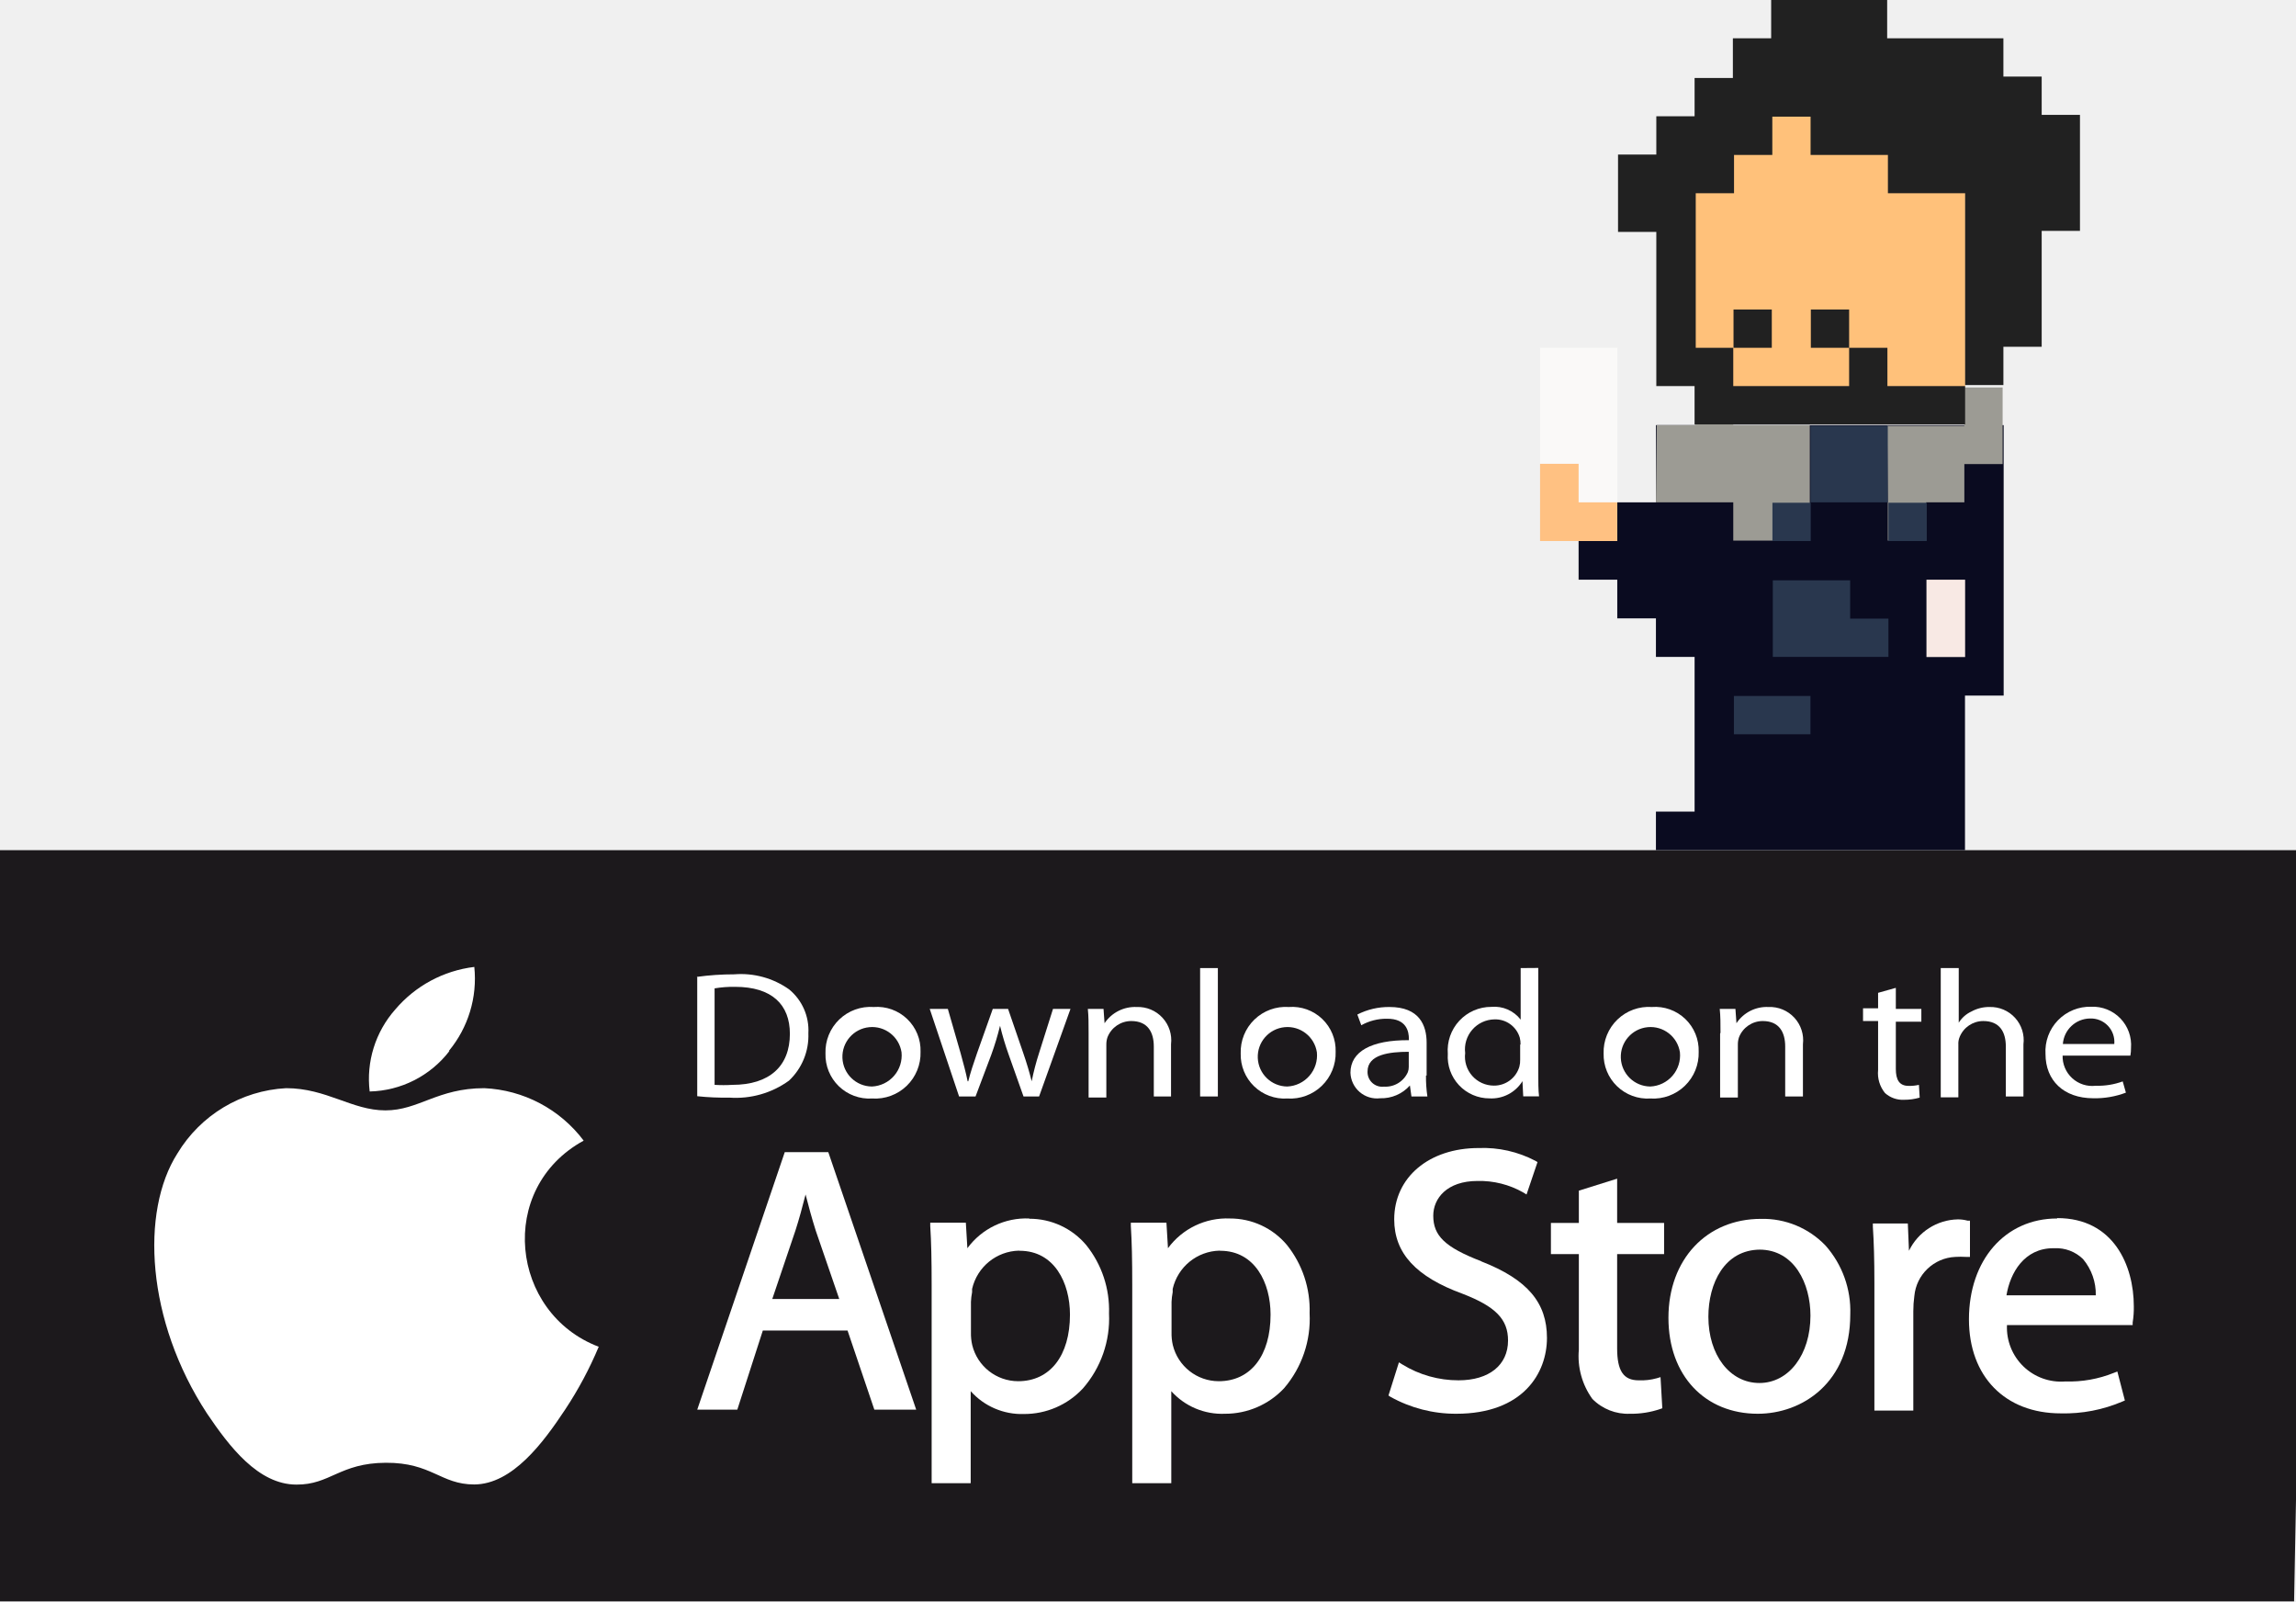
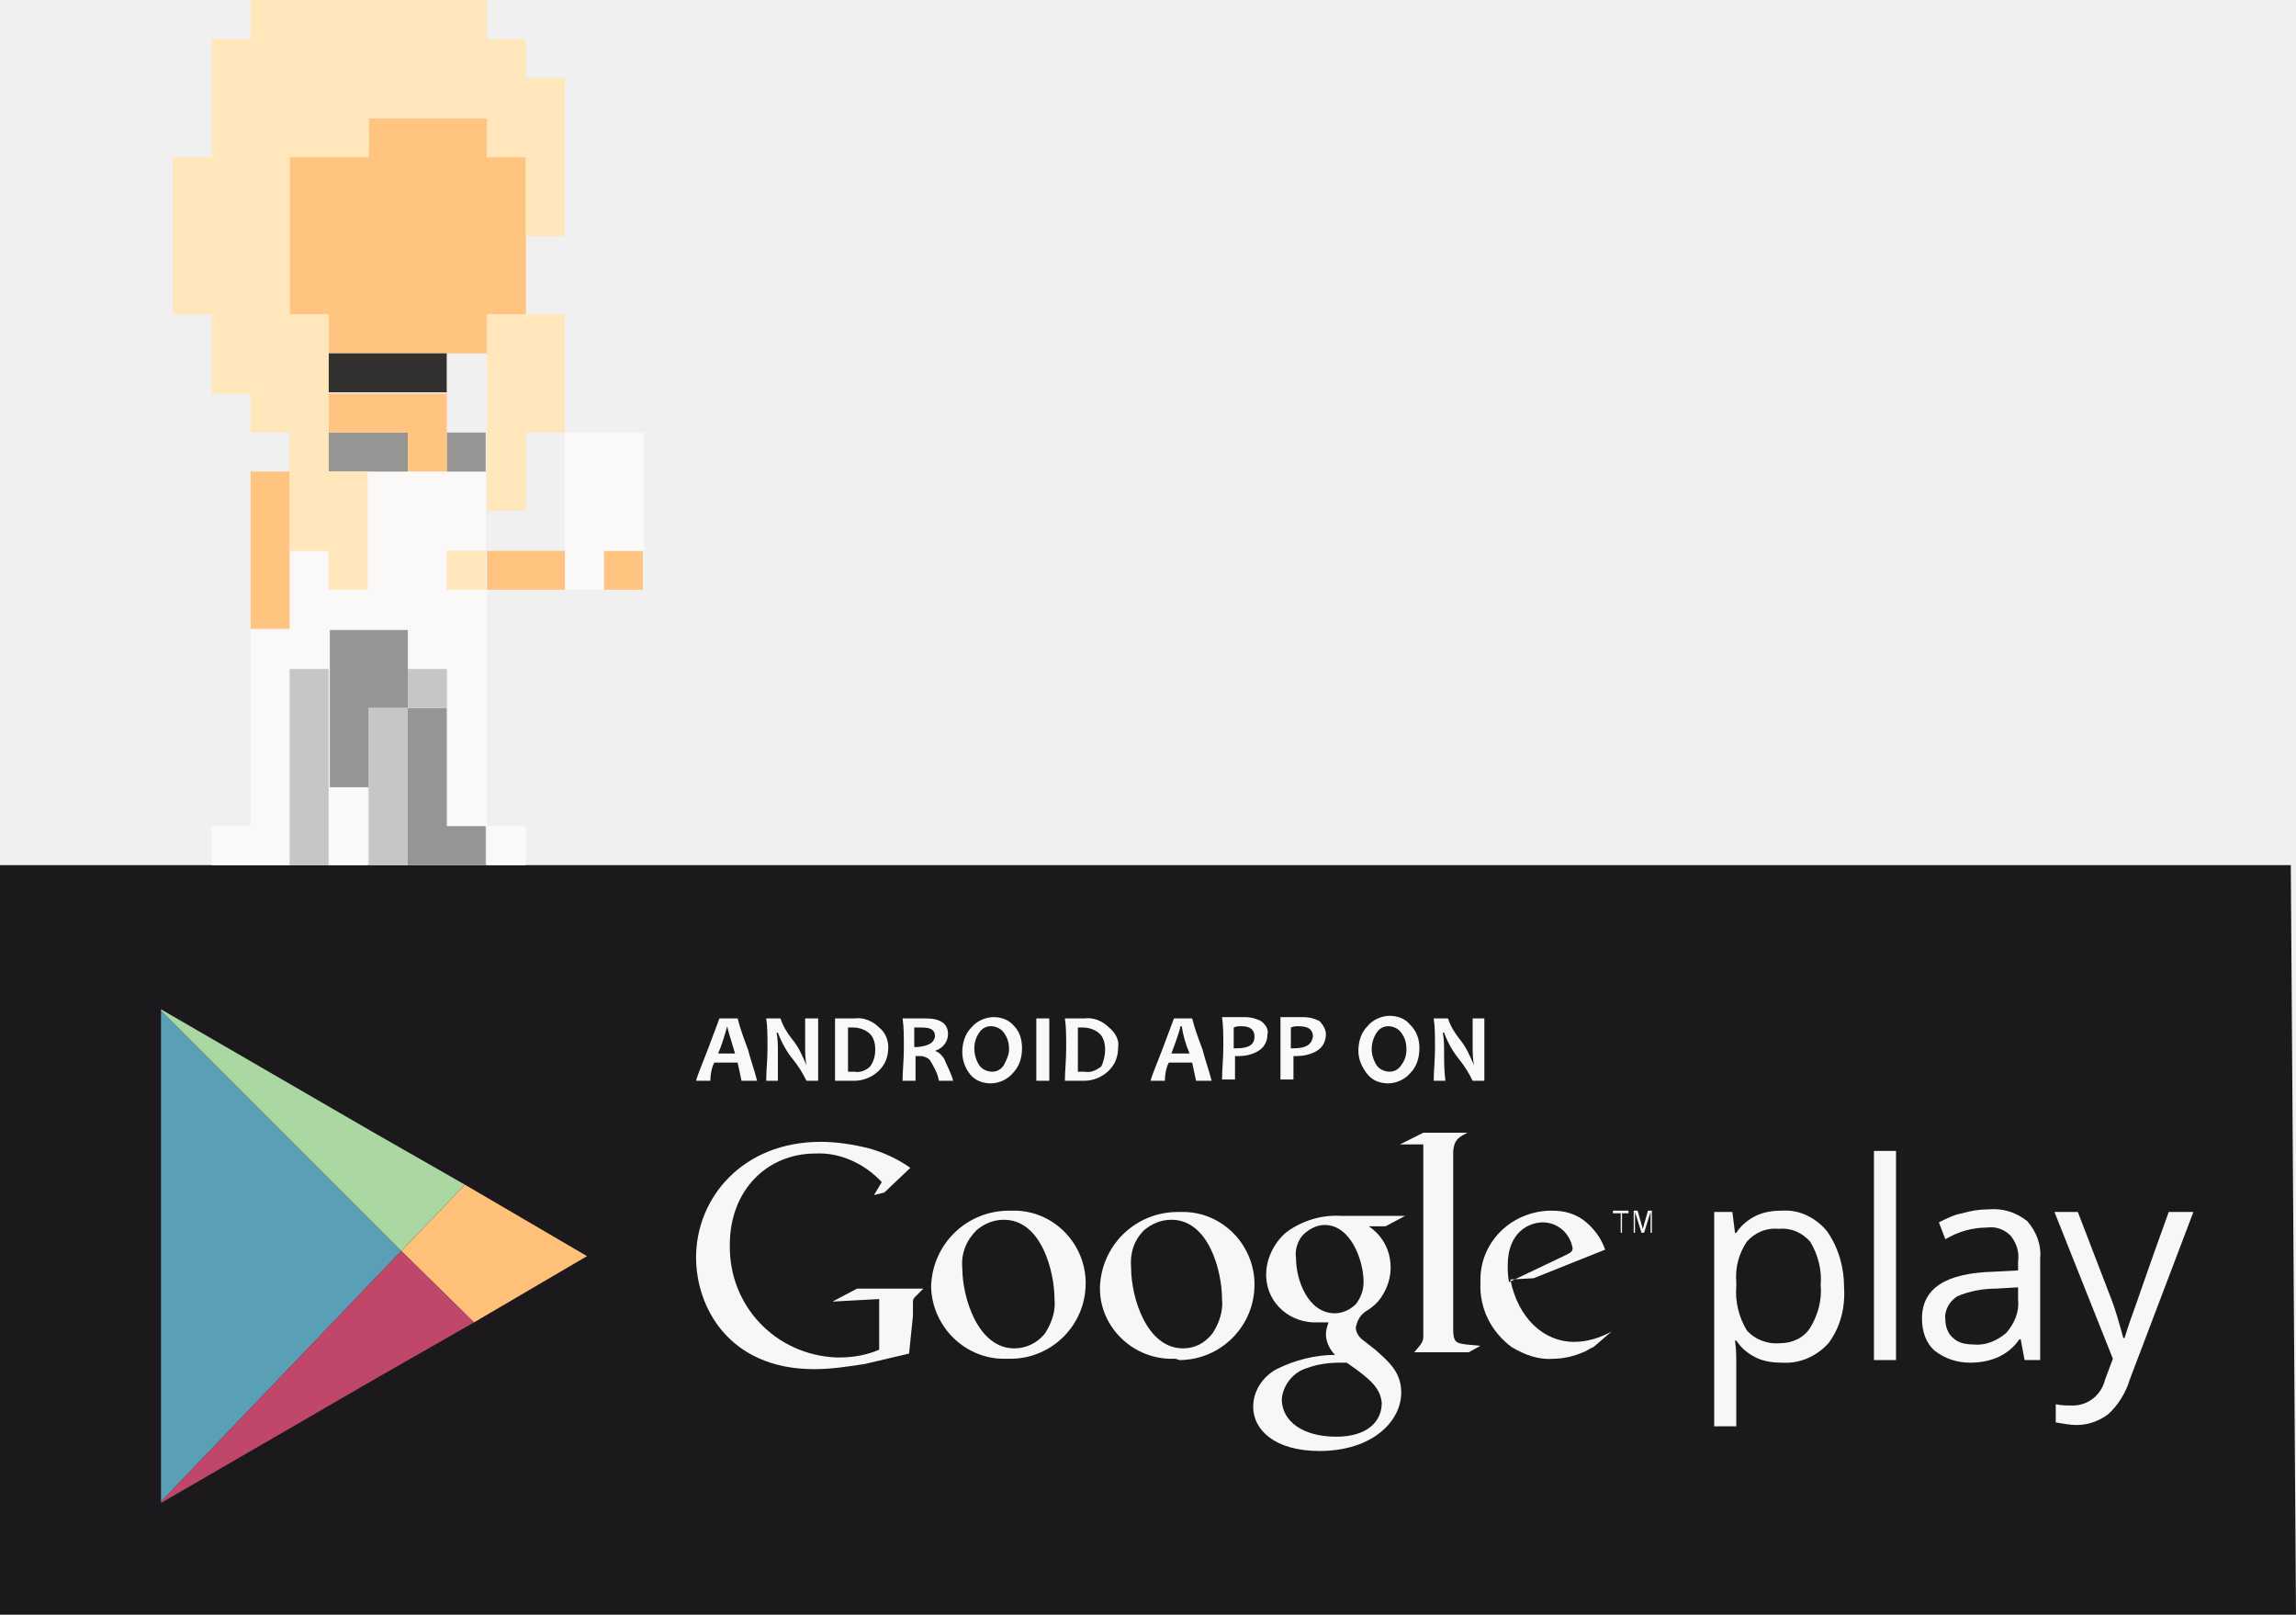
- <svg xmlns="http://www.w3.org/2000/svg" viewBox="0 0 179.93 125.47">
-   <defs>
-     <style>.cls-1{fill:#1c191c;}.cls-2{fill:#fff;}.cls-3{fill:#ffc17a;}.cls-4{fill:#0a0b20;}.cls-10,.cls-4,.cls-6,.cls-7,.cls-9{fill-rule:evenodd;}.cls-5{fill:#f8e9e4;}.cls-6{fill:#9c9b94;}.cls-7{fill:#29374e;}.cls-8{fill:#faf9f8;}.cls-9{fill:#ffc182;}.cls-10{fill:#212121;}</style>
-   </defs>
-   <g id="Layer_2" data-name="Layer 2">
-     <g id="Layer_1-2" data-name="Layer 1">
-       <polygon class="cls-1" points="179.78 125.47 0 125.47 0 66.61 179.93 66.61 179.93 117.52 179.78 125.47" />
-       <path class="cls-2" d="M46.92,105.52a29.6,29.6,0,0,1-2.63,4.92c-1.72,2.6-4.13,5.85-7.12,5.87-2.65,0-3.33-1.72-6.94-1.7s-4.35,1.73-7,1.71c-3,0-5.27-3-7-5.56C11.45,103.47,11,94.93,13.9,90.38a10.6,10.6,0,0,1,8.52-5.12c3.17,0,5.16,1.74,7.78,1.74s4.08-1.74,7.75-1.74a10.33,10.33,0,0,1,7.79,4.11c-6.85,3.75-5.74,13.53,1.18,16.15Z" />
-       <path class="cls-2" d="M35.17,82.35a8.88,8.88,0,0,0,2-6.59,9.64,9.64,0,0,0-6.2,3.34,8.21,8.21,0,0,0-2,6.42,8.12,8.12,0,0,0,6.25-3.17Z" />
-       <path class="cls-2" d="M63.13,93.59c.23.9.48,1.83.8,2.84l1.84,5.35H60.52l1.82-5.38c.28-.87.54-1.82.79-2.81ZM61.5,90.27l-6.86,20.18h3.14l2-6.2h6.64l2.1,6.2H71.8L64.91,90.27Z" />
-       <path class="cls-2" d="M79.91,98c2.72,0,3.94,2.52,3.94,5,0,3.22-1.56,5.22-4.06,5.22a3.71,3.71,0,0,1-3.6-2.83,4,4,0,0,1-.1-1V102a5.39,5.39,0,0,1,.09-.76c0-.08,0-.17,0-.25a3.86,3.86,0,0,1,3.68-3Zm.76-2.53a5.72,5.72,0,0,0-4.86,2.33l-.12-2H72.9l0,.26c.08,1.25.11,2.63.11,4.6v15.55h3.06V109a5.36,5.36,0,0,0,4.17,1.79,6.27,6.27,0,0,0,4.62-2,8.32,8.32,0,0,0,2.05-5.87,8.13,8.13,0,0,0-1.78-5.36,5.81,5.81,0,0,0-4.48-2.07Z" />
-       <path class="cls-2" d="M95.63,98c2.72,0,3.94,2.52,3.94,5,0,3.22-1.56,5.22-4.06,5.22a3.71,3.71,0,0,1-3.6-2.83,4,4,0,0,1-.1-1V102a5.39,5.39,0,0,1,.09-.76c0-.08,0-.17,0-.25a3.86,3.86,0,0,1,3.68-3Zm.76-2.53a5.72,5.72,0,0,0-4.86,2.33l-.12-2H88.62l0,.26c.08,1.25.11,2.63.11,4.6v15.55h3.06V109A5.34,5.34,0,0,0,96,110.77a6.31,6.31,0,0,0,4.63-2,8.36,8.36,0,0,0,2-5.87,8.13,8.13,0,0,0-1.78-5.36,5.81,5.81,0,0,0-4.48-2.07Z" />
-       <path class="cls-2" d="M116.08,98.82c-2.85-1.1-3.76-2-3.76-3.57,0-1.35,1.07-2.72,3.47-2.72a6.93,6.93,0,0,1,3.58.9l.26.16.86-2.54-.17-.1a8.82,8.82,0,0,0-4.44-1c-3.9,0-6.62,2.3-6.62,5.59,0,2.65,1.71,4.5,5.36,5.83,2.59,1,3.56,2,3.56,3.66,0,1.93-1.49,3.12-3.88,3.12a8.38,8.38,0,0,1-4.4-1.24l-.27-.17-.82,2.6.15.1a10.5,10.5,0,0,0,5.16,1.33c5.25,0,7.11-3.2,7.11-5.94s-1.49-4.57-5.15-6Z" />
-       <path class="cls-2" d="M126.73,92.35l-3,.94v2.53h-2.19v2.44h2.19v7.48a5.72,5.72,0,0,0,1.06,3.87,3.9,3.9,0,0,0,2.95,1.16,7,7,0,0,0,2.36-.37l.17-.06-.14-2.44-.3.09a4.54,4.54,0,0,1-1.42.16c-1.18,0-1.68-.74-1.68-2.5V98.26h3.68V95.82h-3.68V92.35Z" />
-       <path class="cls-2" d="M137.88,97.91c2.75,0,4,2.68,4,5.17,0,3.06-1.7,5.28-4,5.28h0c-2.32,0-4-2.19-4-5.19,0-2.62,1.26-5.26,4.08-5.26ZM138,95.5c-4.27,0-7.25,3.19-7.25,7.75s2.89,7.52,7,7.52h0c3.49,0,7.25-2.44,7.25-7.78a7.73,7.73,0,0,0-1.94-5.4A6.79,6.79,0,0,0,138,95.5Z" />
-       <path class="cls-2" d="M154.37,95.64l-.18,0a2.84,2.84,0,0,0-.76-.1A4.35,4.35,0,0,0,149.6,98l-.09-2.14h-2.74l0,.26c.08,1.21.12,2.56.12,4.4l0,10h3.05v-7.78a8.68,8.68,0,0,1,.08-1.19,3.38,3.38,0,0,1,3.22-3.07,7,7,0,0,1,.82,0l.32,0V95.64Z" />
-       <path class="cls-2" d="M161,97.8a3,3,0,0,1,2.24.85,4.27,4.27,0,0,1,1,2.84h-7c.29-1.76,1.39-3.69,3.67-3.69Zm.21-2.33c-4.07,0-6.91,3.25-6.91,7.9,0,4.48,2.83,7.37,7.2,7.37a11.54,11.54,0,0,0,4.83-.93l.19-.08-.59-2.27-.26.1a9.4,9.4,0,0,1-3.82.68,4.24,4.24,0,0,1-4.57-4.42l9.85,0,0-.2a7,7,0,0,0,.09-1.27c0-3.19-1.58-6.91-6-6.91Z" />
-       <path class="cls-2" d="M56,85a11.25,11.25,0,0,0,1.39,0c2.92,0,4.51-1.47,4.51-4,0-2.28-1.4-3.68-4.29-3.68a8.85,8.85,0,0,0-1.61.12V85Zm-1.39-8.46a21.19,21.19,0,0,1,2.93-.2,6.53,6.53,0,0,1,4.3,1.18,4.15,4.15,0,0,1,1.51,3.44,4.84,4.84,0,0,1-1.52,3.71A7.11,7.11,0,0,1,57.15,86a20.47,20.47,0,0,1-2.51-.11V76.49Z" />
-       <path class="cls-2" d="M68.34,85.13a2.44,2.44,0,0,0,2.31-2.68,2.33,2.33,0,1,0-2.33,2.68Zm0,.94a3.44,3.44,0,0,1-3.65-3.53,3.53,3.53,0,0,1,3.78-3.64,3.41,3.41,0,0,1,3.67,3.51,3.56,3.56,0,0,1-3.78,3.66Z" />
-       <path class="cls-2" d="M74.28,79.05l1,3.47c.21.77.41,1.49.55,2.2h.05c.17-.69.42-1.43.68-2.18l1.24-3.49H79l1.18,3.43c.28.81.5,1.55.67,2.24h0a19.85,19.85,0,0,1,.58-2.22l1.09-3.45h1.37l-2.46,6.86H80.21l-1.16-3.27a22,22,0,0,1-.68-2.27h0a21,21,0,0,1-.69,2.28l-1.23,3.26H75.16l-2.3-6.86Z" />
-       <path class="cls-2" d="M85.31,80.91c0-.72,0-1.29-.06-1.86h1.23l.08,1.12h0a2.88,2.88,0,0,1,2.52-1.27,2.61,2.61,0,0,1,2.69,2.92v4.09H90.42V82c0-1.11-.46-2-1.77-2a2,2,0,0,0-1.86,1.27,1.76,1.76,0,0,0-.09.58v4.14H85.31v-5Z" />
-       <polygon class="cls-2" points="94.05 75.85 95.44 75.85 95.44 85.91 94.05 85.91 94.05 75.85 94.05 75.85" />
-       <path class="cls-2" d="M100.88,85.13a2.44,2.44,0,0,0,2.32-2.68,2.33,2.33,0,1,0-2.33,2.68Zm0,.94a3.44,3.44,0,0,1-3.65-3.53A3.53,3.53,0,0,1,101,78.9a3.41,3.41,0,0,1,3.67,3.51,3.56,3.56,0,0,1-3.78,3.66Z" />
-       <path class="cls-2" d="M110.4,82.41c-1.52,0-3.23.21-3.23,1.54a1.15,1.15,0,0,0,1.29,1.19A1.91,1.91,0,0,0,110.33,84a1.12,1.12,0,0,0,.07-.4V82.41Zm1.35,1.86a10.24,10.24,0,0,0,.11,1.64h-1.25l-.12-.86h0a3,3,0,0,1-2.33,1,2.08,2.08,0,0,1-2.33-2c0-1.66,1.64-2.57,4.58-2.55V81.4c0-.56-.17-1.6-1.73-1.58a4,4,0,0,0-2,.51l-.31-.84a5.42,5.42,0,0,1,2.52-.59c2.34,0,2.91,1.43,2.91,2.8v2.57Z" />
-       <path class="cls-2" d="M119.16,81.84a2,2,0,0,0-.06-.54,2,2,0,0,0-2-1.43,2.35,2.35,0,0,0-2.28,2.64,2.27,2.27,0,0,0,2.25,2.55,2.06,2.06,0,0,0,2-1.49,1.86,1.86,0,0,0,.06-.54V81.84Zm1.39-6v8.29c0,.61,0,1.3.06,1.77h-1.24l-.06-1.19h0a2.85,2.85,0,0,1-2.58,1.35,3.27,3.27,0,0,1-3.27-3.49,3.41,3.41,0,0,1,3.41-3.68,2.6,2.6,0,0,1,2.3,1h0V75.85Z" />
-       <path class="cls-2" d="M129.33,85.13a2.44,2.44,0,0,0,2.32-2.68,2.33,2.33,0,1,0-2.33,2.68Zm0,.94a3.45,3.45,0,0,1-3.66-3.53,3.54,3.54,0,0,1,3.78-3.64,3.41,3.41,0,0,1,3.67,3.51,3.56,3.56,0,0,1-3.78,3.66Z" />
-       <path class="cls-2" d="M134.83,80.91c0-.72,0-1.29-.06-1.86H136l.08,1.12h0a2.85,2.85,0,0,1,2.51-1.27,2.61,2.61,0,0,1,2.7,2.92v4.09h-1.39V82c0-1.11-.46-2-1.76-2a2,2,0,0,0-1.86,1.27,1.76,1.76,0,0,0-.09.58v4.14h-1.39v-5Z" />
-       <path class="cls-2" d="M148.57,77.41v1.64h2v1h-2v3.7c0,.85.27,1.33,1,1.33a3.26,3.26,0,0,0,.81-.08l.06,1a4.34,4.34,0,0,1-1.23.17,2.07,2.07,0,0,1-1.49-.53,2.47,2.47,0,0,1-.54-1.8V80H146v-1h1.18V77.79l1.35-.38Z" />
-       <path class="cls-2" d="M152.12,75.85h1.38v4.28h0a2.33,2.33,0,0,1,1-.88,2.86,2.86,0,0,1,1.41-.35,2.6,2.6,0,0,1,2.66,2.93v4.08h-1.38V82c0-1.12-.46-2-1.77-2a2,2,0,0,0-1.85,1.25,1.33,1.33,0,0,0-.1.59v4.14h-1.38V75.85Z" />
-       <path class="cls-2" d="M165.69,81.8a1.84,1.84,0,0,0-1.91-2,2.16,2.16,0,0,0-2.12,2Zm-4.05.89a2.32,2.32,0,0,0,2.6,2.38,5.64,5.64,0,0,0,2.11-.34l.25.88a6.78,6.78,0,0,1-2.55.44c-2.33,0-3.75-1.4-3.75-3.46a3.49,3.49,0,0,1,3.59-3.71A3,3,0,0,1,167,82.11a3,3,0,0,1-.05.6l-5.34,0Z" />
-       <rect class="cls-3" x="132.8" y="9.08" width="21.2" height="21.2" />
-       <polygon class="cls-4" points="129.77 33.31 157.02 33.31 157.02 54.5 153.99 54.5 153.99 66.61 129.77 66.61 129.77 63.59 132.8 63.59 132.8 51.47 129.77 51.47 129.77 48.45 126.74 48.45 126.74 45.42 123.71 45.42 123.71 42.39 126.74 42.39 126.74 39.36 129.77 39.36 129.77 33.31" />
-       <rect class="cls-5" x="150.97" y="45.42" width="3.03" height="6.06" />
-       <path class="cls-6" d="M147.94,39.36v3h3v-3h3v-3h3v-6h-3v3h-6.05Zm-18.17,0h6.06v3h6V33.31h-6v-3h-3v3h-3Z" />
-       <path class="cls-7" d="M141.88,39.36h6.06v-6h-6.06Zm-6,18.17h6v-3h-6Zm12.11-15.14h3v-3h-3Zm-9.09,0h3v-3h-3Zm9.09,9.08v-3h-3v-3h-6.06v6h9.09Z" />
-       <rect class="cls-3" x="132.8" y="9.08" width="21.2" height="21.2" />
-       <rect class="cls-8" x="120.69" y="27.25" width="6.06" height="12.11" />
-       <polygon class="cls-9" points="120.69 39.36 120.69 36.34 123.71 36.34 123.71 39.36 126.74 39.36 126.74 42.39 120.69 42.39 120.69 39.36" />
-       <path class="cls-10" d="M138.85,27.25h-3v-3h3Zm6.06,0h-3v-3h3Zm-9.08,0v3h9.08v-3h3v3H154v3H132.8v-3h-3V18.17h-3V12.11h3v-3h3v-3h3V3h3V0h9.09V3H157v3h3v3h3v9.09h-3v9.08h-3v3h-3V15.14h-6.05v-3h-6.06v-3h-3v3h-3v3h-3V27.25Z" />
-     </g>
-   </g>
+ <svg xmlns="http://www.w3.org/2000/svg" version="1.1" id="Layer_1" x="0px" y="0px" viewBox="0 0 176.8 124.3" style="enable-background:new 0 0 176.8 124.3;" xml:space="preserve">
+   <style type="text/css">
+ 	.st0{fill:#1C191C;}
+ 	.st1{fill:#F7F7F8;}
+ 	.st2{fill:#F9F9FA;}
+ 	.st3{fill-rule:evenodd;clip-rule:evenodd;fill:#FAF9F8;}
+ 	.st4{fill-rule:evenodd;clip-rule:evenodd;fill:#979593;}
+ 	.st5{fill-rule:evenodd;clip-rule:evenodd;fill:#C8C6C4;}
+ 	.st6{fill-rule:evenodd;clip-rule:evenodd;fill:#FFC480;}
+ 	.st7{fill:#323130;}
+ 	.st8{fill-rule:evenodd;clip-rule:evenodd;fill:#FFE7BB;}
+ 	.st9{fill:#59A0B7;}
+ 	.st10{fill:#FFC17A;}
+ 	.st11{fill:#AAD7A2;}
+ 	.st12{fill:#C1476A;}
+ </style>
+   <polygon class="st0" points="176.8,124.3 0,124.3 0,124.3 0,66.6 0,66.6 176.4,66.6 " />
+   <path class="st1" d="M137,94.6c-1-0.1-1.9,0.3-2.5,1c-0.6,0.9-0.9,2-0.8,3.1V99c-0.1,1.2,0.2,2.4,0.8,3.4c0.6,0.7,1.6,1.1,2.6,1  c0.9,0,1.8-0.4,2.3-1.2c0.6-1,0.9-2.1,0.8-3.3c0.1-1.1-0.2-2.3-0.8-3.3C138.8,94.9,137.9,94.5,137,94.6z M137.2,104.9  c-0.7,0-1.4-0.1-2-0.4c-0.6-0.3-1.1-0.7-1.5-1.3h-0.1c0.1,0.6,0.1,1.3,0.1,1.9v4.7H132V93.3h1.4l0.2,1.6h0.1c0.4-0.6,0.9-1,1.5-1.3  c0.6-0.3,1.3-0.4,2-0.4c1.3-0.1,2.6,0.5,3.5,1.6c0.9,1.3,1.3,2.8,1.3,4.3c0.1,1.6-0.3,3.1-1.2,4.3  C139.9,104.4,138.6,105,137.2,104.9L137.2,104.9z" />
+   <polygon class="st1" points="146,104.7 144.3,104.7 144.3,88.6 146,88.6 146,104.7 " />
+   <path class="st1" d="M152,103.5c0.9,0.1,1.8-0.3,2.5-0.9c0.6-0.7,1-1.6,0.9-2.5v-1l-1.7,0.1c-1,0-2.1,0.2-3,0.6  c-0.6,0.4-1,1.1-0.9,1.8c0,0.5,0.2,1.1,0.6,1.4C150.8,103.4,151.4,103.5,152,103.5L152,103.5z M155.9,104.7l-0.3-1.6h-0.1  c-0.4,0.6-1,1.1-1.7,1.4c-0.7,0.3-1.4,0.4-2.1,0.4c-1,0-1.9-0.3-2.7-0.9c-0.7-0.6-1-1.5-1-2.5c0-2.3,1.8-3.5,5.5-3.6l1.9-0.1v-0.7  c0.1-0.7-0.1-1.4-0.6-2c-0.5-0.5-1.2-0.7-1.8-0.6c-1.1,0-2.2,0.3-3.2,0.9l-0.5-1.3c0.6-0.3,1.2-0.6,1.8-0.7c0.7-0.2,1.3-0.3,2-0.3  c1.1-0.1,2.1,0.2,3,0.9c0.7,0.8,1.1,1.8,1,2.9v7.8L155.9,104.7z" />
+   <path class="st1" d="M158.2,93.3h1.8l2.5,6.5c0.4,1,0.7,2.1,1,3.2h0.1c0.1-0.3,0.3-1,0.6-1.8s1.2-3.5,2.8-7.9h1.9l-4.9,12.9  c-0.3,1-0.9,2-1.7,2.7c-0.7,0.5-1.5,0.8-2.4,0.8c-0.5,0-1-0.1-1.6-0.2v-1.4c0.4,0.1,0.9,0.1,1.3,0.1c1.2,0,2.2-0.8,2.5-2l0.6-1.6  L158.2,93.3L158.2,93.3z" />
+   <path class="st1" d="M104.4,100.4c0.4-0.5,0.6-1.1,0.6-1.7c0-1.7-1-4.4-3-4.4c-0.6,0-1.2,0.3-1.7,0.8c-0.4,0.5-0.6,1.1-0.5,1.8  c0,1.6,0.9,4.2,3,4.2C103.4,101.1,104,100.8,104.4,100.4L104.4,100.4z M103.7,104.9c-0.2,0-0.4,0-0.5,0c-0.8,0-1.7,0.1-2.5,0.4  c-1.1,0.3-1.9,1.3-2,2.4c0,1.7,1.6,2.9,4.2,2.9c2.3,0,3.5-1.1,3.5-2.6C106.3,106.9,105.6,106.2,103.7,104.9L103.7,104.9z   M105.4,94.4c1.8,1.2,2.2,3.6,1,5.4c-0.3,0.5-0.8,0.9-1.3,1.2c-0.4,0.3-0.6,0.7-0.7,1.2c0,0.4,0.3,0.8,0.6,1l0.9,0.7  c1,0.9,2,1.7,2,3.3c0,2.2-2.2,4.5-6.3,4.5c-3.4,0-5.1-1.6-5.1-3.4c0-1.2,0.7-2.3,1.8-2.9c1.4-0.7,3-1.1,4.5-1.1  c-0.4-0.4-0.7-1-0.7-1.6c0-0.3,0.1-0.6,0.2-0.9c-0.3,0-0.5,0-0.8,0c-2.1,0.1-3.9-1.4-4-3.5c0-0.1,0-0.1,0-0.2c0-1.2,0.6-2.4,1.5-3.2  c1.2-0.9,2.7-1.4,4.3-1.3h4.9l-1.5,0.8L105.4,94.4z" />
+   <path class="st1" d="M93.4,102.6c0.5-0.8,0.8-1.7,0.7-2.6c0-2.1-1-6.1-3.9-6.1c-0.8,0-1.5,0.3-2.1,0.8c-0.8,0.8-1.1,1.8-1,2.9  c0,2.3,1.2,6.2,4,6.2C92,103.8,92.8,103.4,93.4,102.6L93.4,102.6z M90.4,104.6c-3.1,0.1-5.7-2.4-5.7-5.4c0,0,0-0.1,0-0.1  c0.1-3.2,2.7-5.8,6-5.8c0.1,0,0.1,0,0.2,0c3.1-0.1,5.6,2.4,5.7,5.4c0,0.1,0,0.1,0,0.2c0,3.2-2.6,5.8-5.8,5.8  C90.6,104.6,90.5,104.6,90.4,104.6L90.4,104.6z" />
+   <path class="st1" d="M80.5,102.6c0.5-0.8,0.8-1.7,0.7-2.6c0-2.1-1-6.1-3.9-6.1c-0.8,0-1.5,0.3-2.1,0.8c-0.8,0.8-1.2,1.8-1.1,2.9  c0,2.3,1.2,6.2,4,6.2C79,103.8,79.9,103.4,80.5,102.6L80.5,102.6z M77.5,104.6c-3.1,0.1-5.7-2.4-5.8-5.5c0,0,0-0.1,0-0.1  c0.1-3.2,2.7-5.8,6-5.8c0.1,0,0.1,0,0.2,0c3.1-0.1,5.6,2.4,5.7,5.4c0,0.1,0,0.1,0,0.2c0,3.2-2.6,5.8-5.8,5.8  C77.7,104.6,77.7,104.6,77.5,104.6L77.5,104.6z" />
+   <path class="st1" d="M70,104.2l-3.4,0.8c-1.3,0.2-2.6,0.4-3.9,0.4c-6.6,0-9.1-4.8-9.1-8.6c0-4.6,3.6-8.9,9.6-8.9  c1.2,0,2.5,0.2,3.7,0.5c1.1,0.3,2.2,0.8,3.2,1.5l-2,1.9l-0.8,0.2l0.6-1c-1.3-1.4-3.2-2.3-5.1-2.2c-3.8,0-6.6,2.9-6.6,7  c-0.1,4.7,3.5,8.5,8.2,8.7c0.1,0,0.2,0,0.3,0c1,0,2.1-0.2,3-0.6V100l-3.6,0.2l1.9-1h5.1l-0.6,0.6c-0.1,0.1-0.2,0.2-0.2,0.4  c0,0.2,0,0.9,0,1.1L70,104.2L70,104.2z" />
+   <path class="st1" d="M112.9,103.5c-0.8-0.1-1-0.2-1-1.2V88.8c0,0,0-0.1,0-0.2c0.1-0.8,0.3-1,1.1-1.4h-3.4l-1.8,0.9h1.8v14.7  c0,0.5-0.1,0.6-0.7,1.3h4.2l0.9-0.5L112.9,103.5L112.9,103.5z" />
+   <path class="st1" d="M120.4,96.7c0.4-0.2,0.7-0.3,0.7-0.6c-0.2-1.2-1.2-2-2.3-2c-1,0-2.7,0.7-2.7,3.3c0,0.4,0,0.8,0.1,1.3  L120.4,96.7L120.4,96.7z M122.7,103.7c-0.3,0.1-0.5,0.3-0.8,0.4c-0.7,0.3-1.5,0.5-2.3,0.5c-1.1,0.1-2.2-0.3-3.2-0.9  c-1.6-1.2-2.5-3-2.4-5c-0.1-3,2.3-5.4,5.3-5.5c0.1,0,0.1,0,0.2,0c0.9,0,1.7,0.2,2.4,0.7c0.8,0.6,1.4,1.4,1.7,2.3l-5.5,2.2l-1.8,0.1  c0.6,3,2.6,4.8,4.9,4.8c1,0,2-0.3,2.9-0.8L122.7,103.7L122.7,103.7z" />
+   <polygon class="st1" points="124.9,93.4 124.9,94.9 124.8,94.9 124.8,93.4 124.2,93.4 124.2,93.2 125.4,93.2 125.4,93.4 124.9,93.4   " />
+   <polygon class="st1" points="127.1,94.9 127.1,93.3 127.1,93.3 126.6,94.9 126.4,94.9 125.9,93.3 125.9,93.3 125.9,94.9 125.8,94.9   125.8,93.2 126.1,93.2 126.5,94.6 126.5,94.6 126.9,93.2 127.2,93.2 127.2,94.9 127.1,94.9 " />
+   <path class="st2" d="M56.6,81.1c-0.4-1.3-0.6-2-0.6-2.1h0c-0.2,0.7-0.4,1.4-0.7,2.1H56.6z M58.3,83.2h-1.2c-0.1-0.5-0.2-0.9-0.3-1.4  H55c-0.2,0.4-0.3,0.9-0.3,1.4h-1.1c0-0.1,0.3-0.9,0.9-2.4c0.3-0.8,0.6-1.6,0.9-2.4h1.4c0.2,0.8,0.5,1.6,0.8,2.4  C57.8,81.6,58.1,82.4,58.3,83.2z" />
+   <path class="st2" d="M63,83.2h-0.9c-0.3-0.6-0.6-1.1-1-1.6c-0.5-0.6-0.9-1.3-1.2-2.1h-0.1c0.1,0.5,0.1,1,0.1,1.5c0,0.6,0,1.4,0,2.2  H59c0-0.8,0.1-1.6,0.1-2.5c0-0.9,0-1.7-0.1-2.3h1.1c0.2,0.6,0.5,1.1,0.9,1.6c0.5,0.6,0.8,1.3,1.1,2l0,0c-0.1-0.5-0.1-1-0.1-1.5  c0-0.7,0-1.4,0-2.1H63c0,0.6,0,1.4,0,2.3S63,82.5,63,83.2L63,83.2z" />
+   <path class="st2" d="M67.4,80.8c0-0.4-0.1-0.9-0.4-1.2c-0.3-0.3-0.8-0.5-1.3-0.5h-0.4c0,0.5,0,1,0,1.6s0,1.2,0,1.8  c0.2,0,0.3,0,0.5,0c0.4,0.1,0.9-0.1,1.2-0.4C67.3,81.7,67.4,81.2,67.4,80.8L67.4,80.8z M68.4,80.6c0,0.7-0.2,1.3-0.7,1.8  c-0.5,0.5-1.2,0.8-1.9,0.8c-0.4,0-0.9,0-1.5,0c0-0.7,0-1.6,0-2.5s0-1.7,0-2.3h1.5c0.7-0.1,1.4,0.2,1.9,0.7  C68.2,79.5,68.4,80.1,68.4,80.6L68.4,80.6z" />
+   <path class="st2" d="M72,79.8c0-0.5-0.3-0.7-1-0.7c-0.2,0-0.4,0-0.6,0c0,0.4,0,0.9,0,1.5h0.3C71.5,80.5,71.9,80.3,72,79.8L72,79.8z   M73.4,83.2h-1.1c-0.1-0.6-0.4-1.1-0.7-1.6c-0.2-0.2-0.5-0.3-0.7-0.3h-0.4c0,0.7,0,1.3,0,1.9h-1c0-0.7,0.1-1.6,0.1-2.5  s0-1.7-0.1-2.3h1.8c1.1,0,1.7,0.4,1.7,1.2c0,0.6-0.4,1.1-1,1.3l0,0c0.3,0.1,0.5,0.3,0.7,0.6C72.9,82,73.2,82.5,73.4,83.2L73.4,83.2z  " />
+   <path class="st2" d="M77.7,80.8c0-0.5-0.1-0.9-0.4-1.3c-0.2-0.3-0.6-0.5-1-0.5c-0.4,0-0.7,0.2-0.9,0.5c-0.5,0.7-0.5,1.7,0,2.5  c0.2,0.3,0.6,0.5,1,0.5c0.4,0,0.7-0.2,0.9-0.5C77.5,81.6,77.7,81.2,77.7,80.8L77.7,80.8z M78.7,80.7c0,0.7-0.2,1.4-0.7,1.9  c-0.4,0.5-1.1,0.8-1.7,0.8c-0.6,0-1.2-0.2-1.6-0.7c-0.4-0.5-0.6-1.1-0.6-1.7c0-0.7,0.2-1.4,0.7-1.9c0.4-0.5,1.1-0.8,1.7-0.8  c0.6,0,1.2,0.2,1.6,0.7C78.5,79.4,78.7,80,78.7,80.7L78.7,80.7z" />
+   <path class="st2" d="M80.8,83.2h-1c0-0.8,0-1.6,0-2.5s0-1.7,0-2.3h1c0,0.6,0,1.4,0,2.3S80.8,82.4,80.8,83.2z" />
+   <path class="st2" d="M85.1,80.8c0-0.4-0.1-0.9-0.4-1.2c-0.3-0.3-0.8-0.5-1.3-0.5H83c0,0.5,0,1,0,1.6s0,1.2,0,1.8c0.2,0,0.3,0,0.5,0  c0.5,0.1,0.9-0.1,1.3-0.4C85,81.7,85.1,81.2,85.1,80.8L85.1,80.8z M86.1,80.6c0,0.7-0.2,1.3-0.7,1.8c-0.5,0.5-1.2,0.8-1.9,0.8  c-0.4,0-0.9,0-1.5,0c0-0.7,0.1-1.6,0.1-2.5s0-1.7-0.1-2.3h1.5c0.7-0.1,1.4,0.2,1.9,0.7C85.9,79.5,86.2,80.1,86.1,80.6L86.1,80.6z" />
+   <path class="st2" d="M91.6,81.1c-0.3-0.7-0.5-1.4-0.6-2.1h-0.1c0,0.1-0.2,0.8-0.7,2.1L91.6,81.1z M93.3,83.2h-1.2  c-0.1-0.5-0.2-0.9-0.3-1.4H90c-0.2,0.4-0.3,0.9-0.3,1.4h-1.1c0-0.1,0.3-0.9,0.9-2.4c0.3-0.8,0.6-1.6,0.9-2.4h1.4  c0.2,0.8,0.5,1.6,0.8,2.4C92.8,81.6,93.1,82.4,93.3,83.2z" />
+   <path class="st2" d="M96.6,79.8c0-0.5-0.3-0.8-1-0.8c-0.2,0-0.4,0-0.6,0.1c0,0.5,0,1,0,1.6h0.2C96.2,80.7,96.6,80.4,96.6,79.8  L96.6,79.8z M97.6,79.6c0,0.5-0.2,1-0.7,1.3c-0.5,0.3-1,0.4-1.6,0.4h-0.2c0,0.5,0,1.1,0,1.8h-1c0-0.7,0.1-1.6,0.1-2.5s0-1.7-0.1-2.3  h1.8c0.4,0,0.8,0.1,1.2,0.3C97.5,78.9,97.7,79.3,97.6,79.6L97.6,79.6z" />
+   <path class="st2" d="M101.1,79.8c0-0.5-0.3-0.8-1.1-0.8c-0.2,0-0.4,0-0.6,0.1c0,0.5,0,1,0,1.6h0.2C100.6,80.7,101,80.4,101.1,79.8  L101.1,79.8z M102.1,79.6c0,0.5-0.2,1-0.7,1.3c-0.5,0.3-1.1,0.4-1.6,0.4h-0.2c0,0.5,0,1.1,0,1.8h-1c0-0.7,0-1.6,0-2.5s0-1.7,0-2.3  h1.8c0.4,0,0.8,0.1,1.2,0.3C101.9,78.9,102.1,79.3,102.1,79.6L102.1,79.6z" />
+   <path class="st2" d="M108.3,80.8c0-0.5-0.1-0.9-0.4-1.3c-0.2-0.3-0.6-0.5-1-0.5c-0.4,0-0.7,0.2-0.9,0.5c-0.5,0.8-0.5,1.7,0,2.5  c0.2,0.3,0.6,0.5,1,0.5c0.4,0,0.7-0.2,0.9-0.5C108.2,81.6,108.3,81.2,108.3,80.8L108.3,80.8z M109.3,80.7c0,0.7-0.2,1.4-0.7,1.9  c-0.4,0.5-1.1,0.8-1.7,0.8c-0.6,0-1.2-0.2-1.6-0.7c-0.4-0.5-0.7-1.1-0.7-1.8c0-0.7,0.2-1.4,0.7-1.9c0.4-0.5,1.1-0.8,1.7-0.8  c0.6,0,1.2,0.2,1.6,0.7C109.1,79.4,109.3,80,109.3,80.7z" />
+   <path class="st2" d="M114.3,83.2h-0.9c-0.3-0.6-0.6-1.1-1-1.6c-0.5-0.6-0.9-1.3-1.2-2.1h-0.1c0.1,0.5,0.1,1,0.1,1.5  c0,0.6,0,1.4,0.1,2.2h-0.9c0-0.8,0.1-1.6,0.1-2.5c0-0.9,0-1.7-0.1-2.3h1.1c0.2,0.6,0.5,1.1,0.9,1.6c0.5,0.6,0.8,1.3,1.1,2l0,0  c-0.1-0.5-0.1-1-0.1-1.5c0-0.7,0-1.4,0-2.1h0.9c0,0.6,0,1.4,0,2.3S114.3,82.5,114.3,83.2L114.3,83.2z" />
+   <path class="st3" d="M25.3,60.6h3v6h-3C25.3,66.6,25.3,60.6,25.3,60.6z M37.5,63.6h3v3h-3V63.6z M34.5,42.4v3h3v18.2h-3V51.5h-3v-3  h-6.1v3h-3v15.1h-6.1v-3h3V48.5h3v-6.1h3v3h3v-9.1h9.1v6.1L34.5,42.4z" />
+   <path class="st4" d="M34.4,33.3h3v3h-3V33.3z M25.3,33.3h6.1v3h-6.1V33.3z M34.4,66.6h-3V54.5h3v9.1h3v3L34.4,66.6z M28.4,54.5v6.1  h-3V48.5h6v6L28.4,54.5z" />
+   <path class="st5" d="M22.3,51.5h3v15.1h-3V51.5z M28.4,54.5h3v12.1h-3V54.5z M31.4,51.5h3v3h-3V51.5z" />
+   <rect x="46.5" y="42.4" class="st6" width="3" height="3" />
+   <rect x="37.5" y="42.4" class="st6" width="6.1" height="3" />
+   <rect x="19.3" y="36.3" class="st6" width="3" height="12.1" />
+   <polygon class="st6" points="37.5,12.1 40.5,12.1 40.5,24.2 37.5,24.2 37.5,27.2 25.3,27.2 25.3,24.2 22.3,24.2 22.3,12.1   28.4,12.1 28.4,9.1 37.5,9.1 " />
+   <polygon class="st6" points="31.4,30.3 34.4,30.3 34.4,36.3 31.4,36.3 31.4,33.3 25.3,33.3 25.3,30.3 " />
+   <rect x="25.3" y="27.2" class="st7" width="9.1" height="3" />
+   <polygon class="st3" points="46.5,33.3 49.6,33.3 49.6,42.4 46.5,42.4 46.5,45.4 43.5,45.4 43.5,33.3 " />
+   <rect x="34.4" y="42.4" class="st8" width="3" height="3" />
+   <polygon class="st8" points="25.3,42.4 22.3,42.4 22.3,33.3 19.3,33.3 19.3,30.3 16.3,30.3 16.3,24.2 13.3,24.2 13.3,12.1   16.3,12.1 16.3,3 19.3,3 19.3,0 37.5,0 37.5,3 40.5,3 40.5,6 43.5,6 43.5,18.2 40.5,18.2 40.5,12.1 37.5,12.1 37.5,9.1 28.4,9.1   28.4,12.1 22.3,12.1 22.3,24.2 25.3,24.2 25.3,36.3 28.3,36.3 28.3,45.4 25.3,45.4 " />
+   <polygon class="st8" points="40.5,24.2 43.5,24.2 43.5,33.3 40.5,33.3 40.5,39.3 37.5,39.3 37.5,24.2 " />
+   <polygon class="st9" points="12.4,77.8 12.4,96.7 12.4,115.6 30.9,96.3 " />
+   <polygon class="st10" points="36.5,101.8 45.2,96.7 35.8,91.2 30.9,96.3 " />
+   <polygon class="st11" points="35.8,91.2 28.8,87.2 12.4,77.7 12.4,77.8 30.9,96.3 " />
+   <polygon class="st12" points="28.8,106.2 36.5,101.8 30.9,96.3 12.4,115.6 12.4,115.7 " />
</svg>
